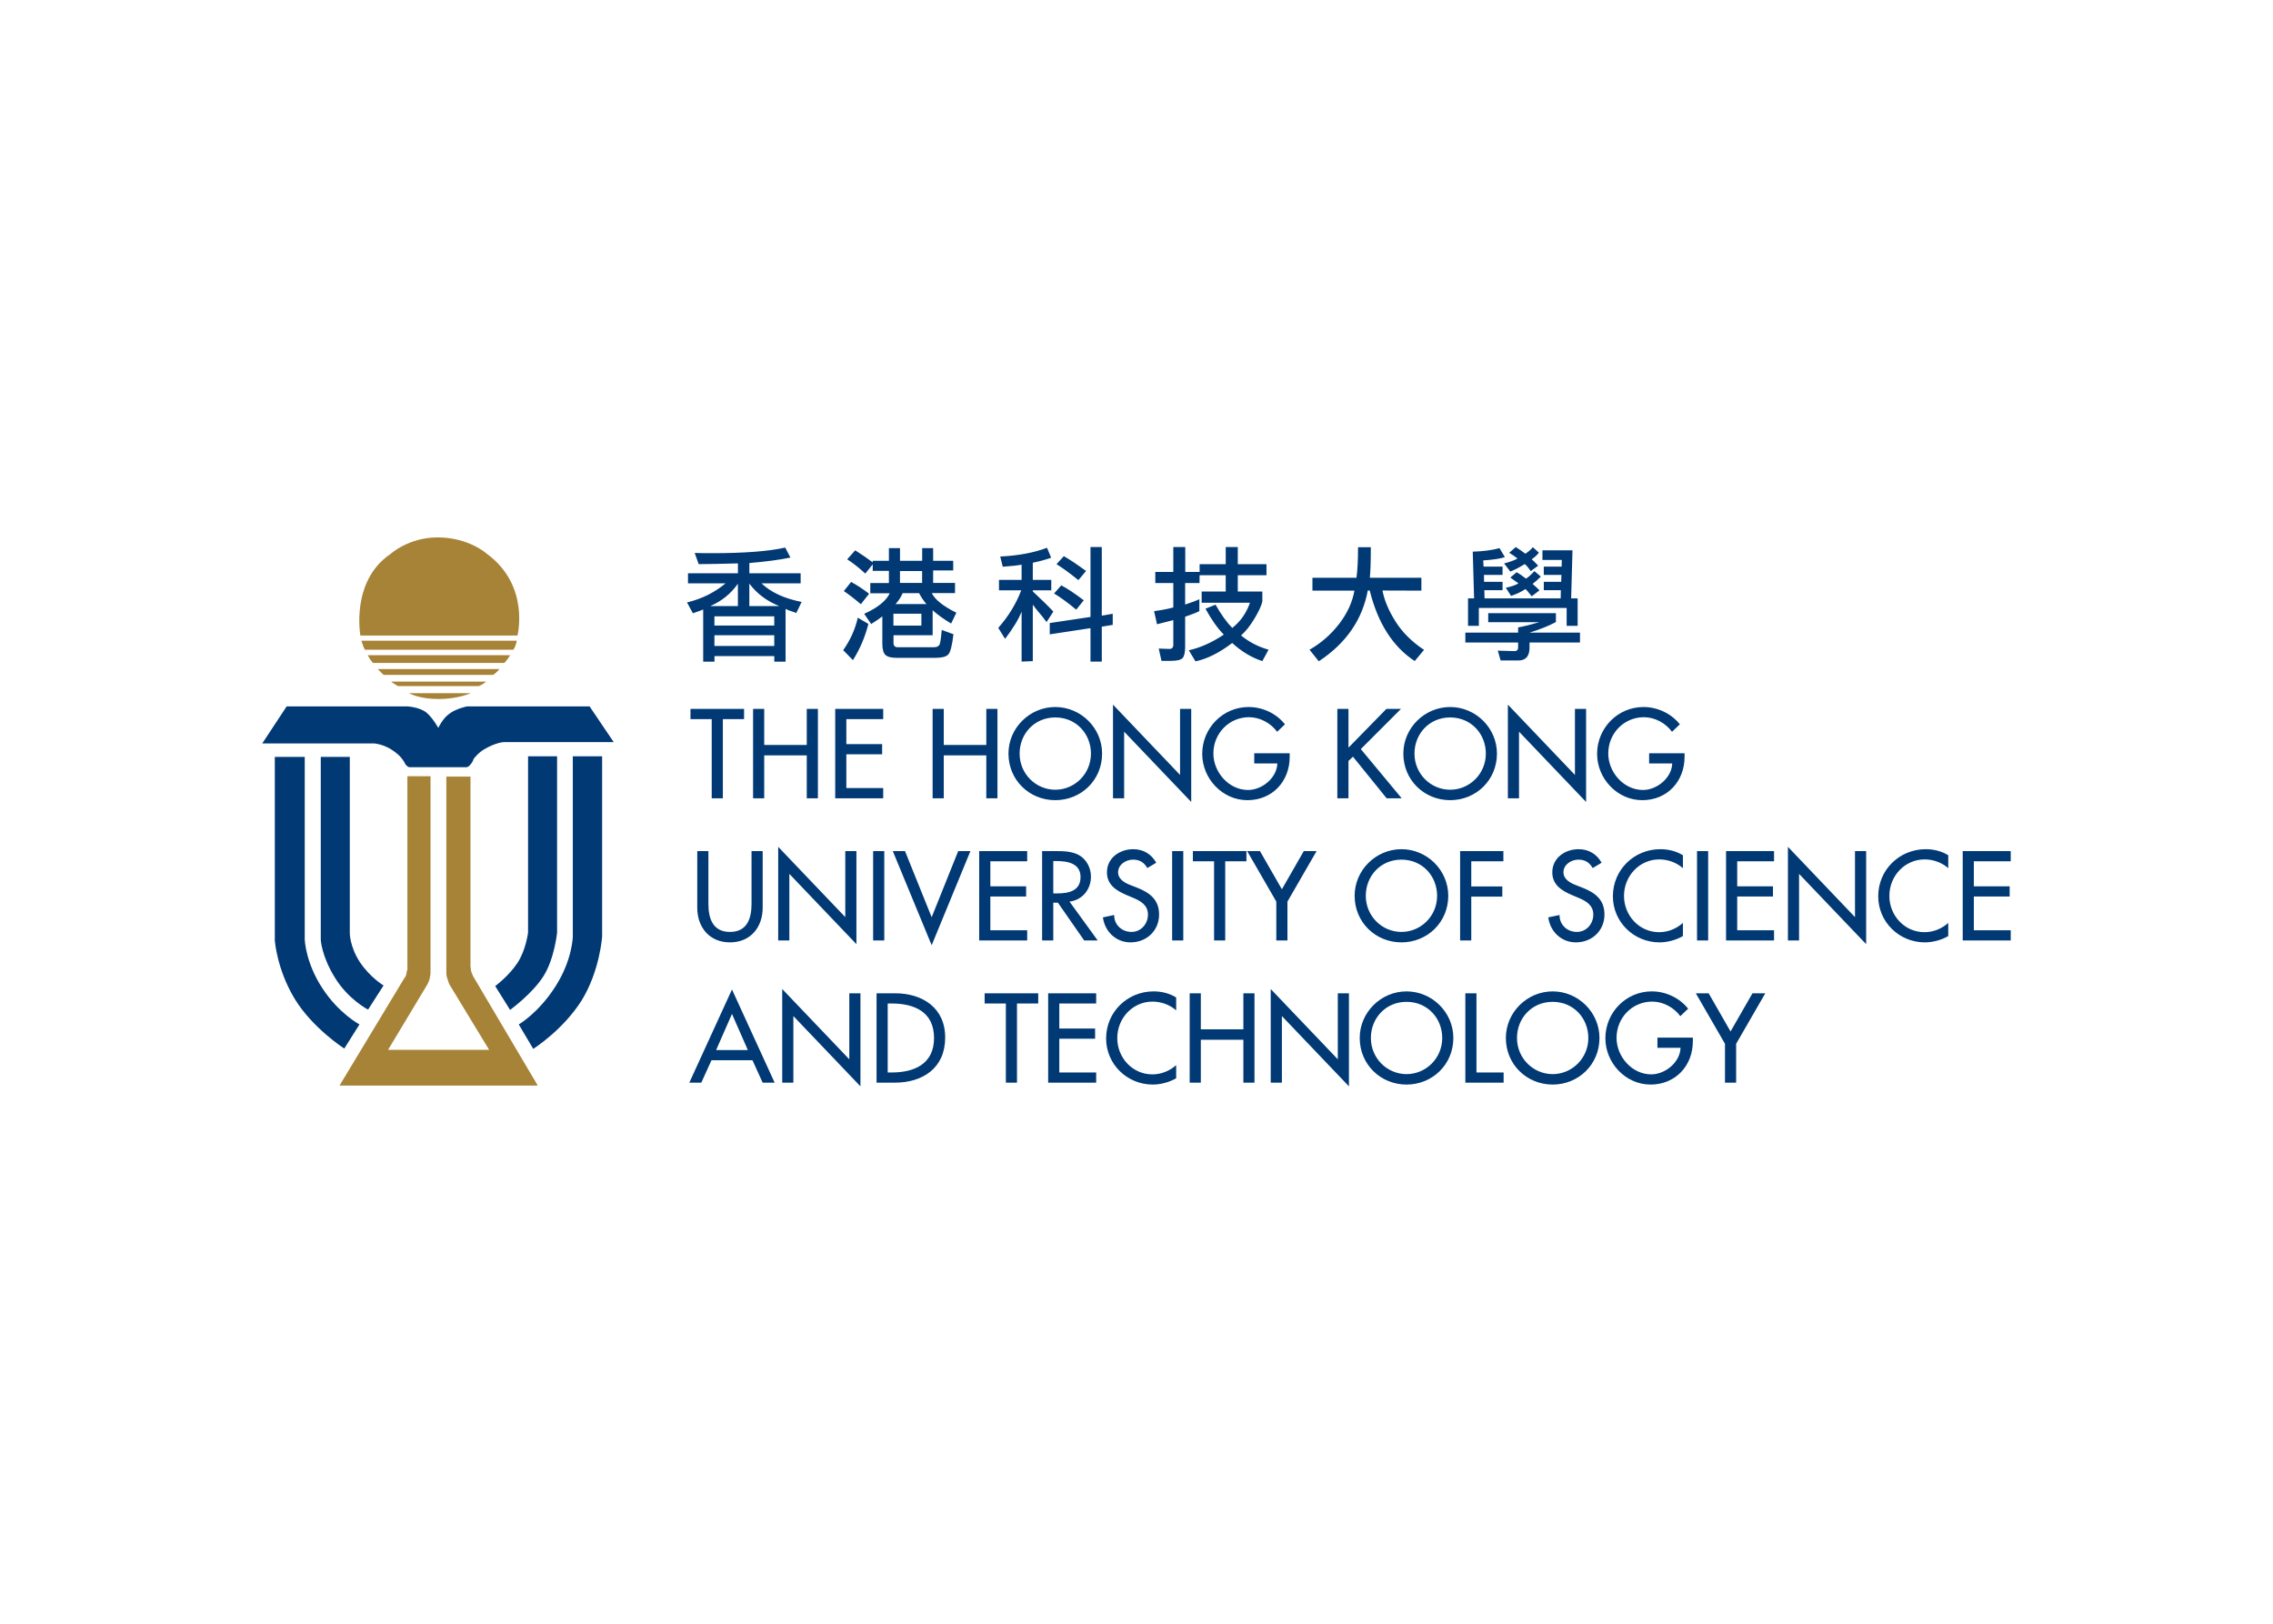
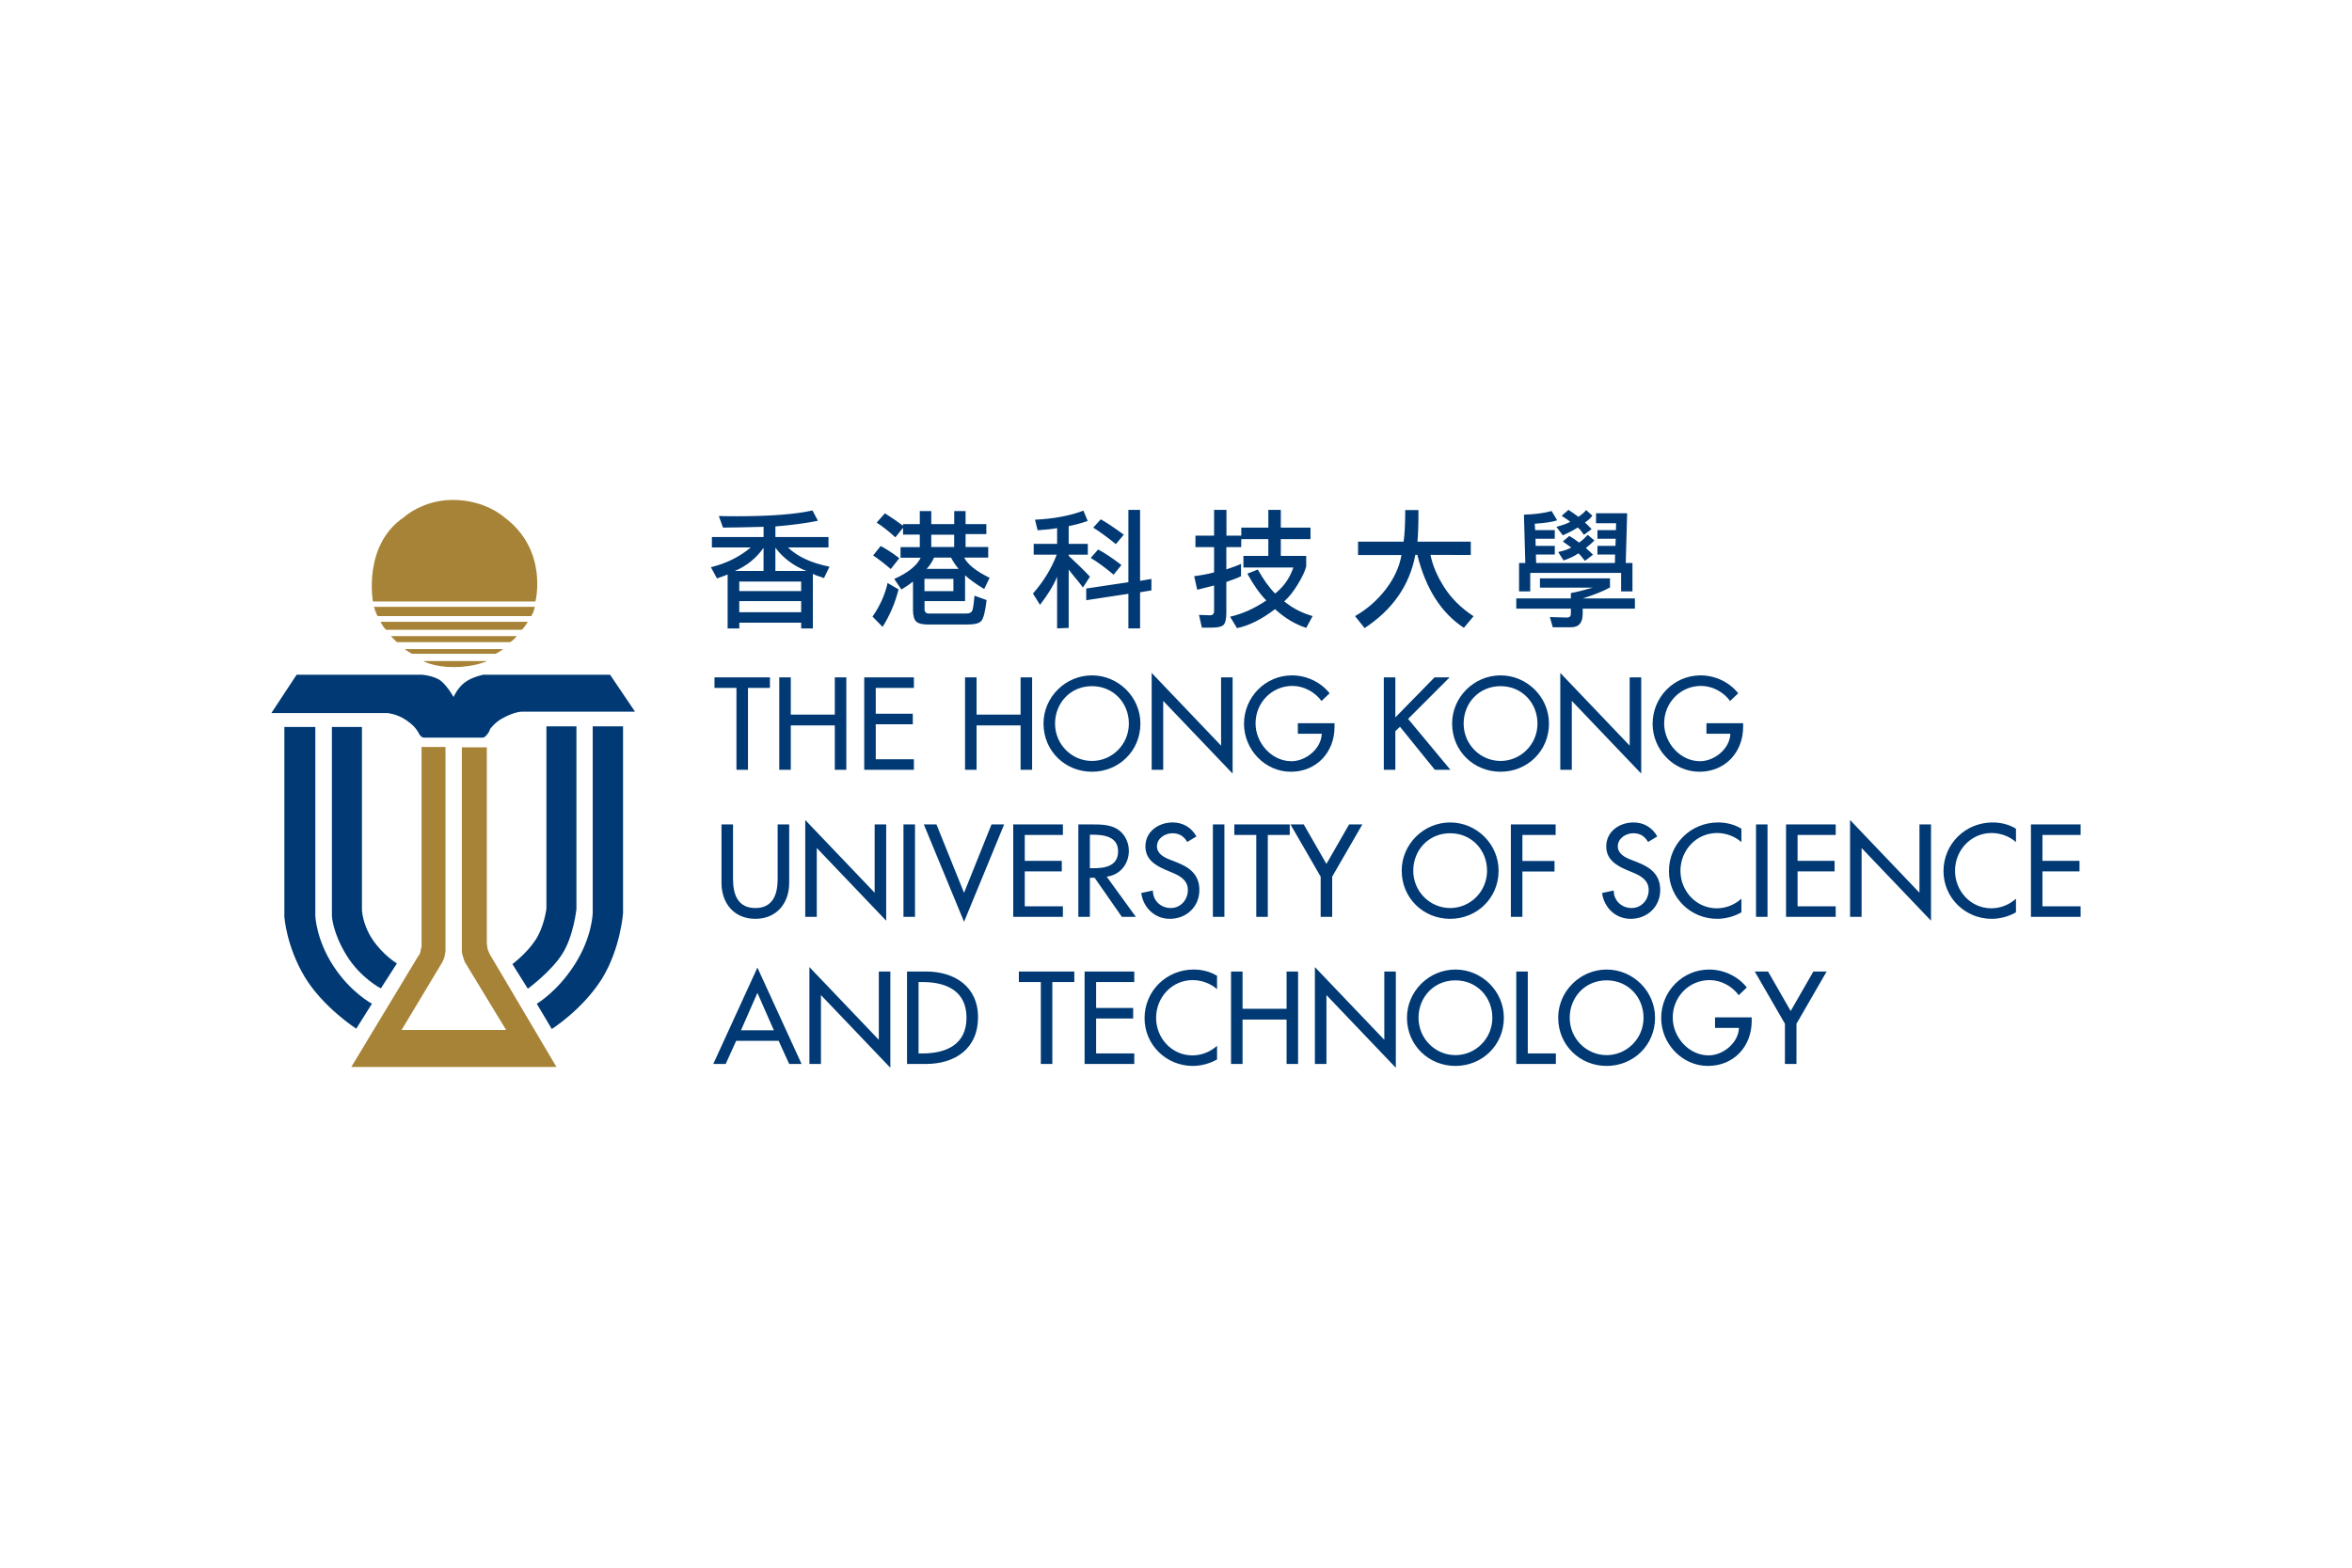
- <svg xmlns="http://www.w3.org/2000/svg" height="1000" width="1400" viewBox="-46.268 -24.208 400.99 145.248">
+ <svg xmlns="http://www.w3.org/2000/svg" height="1600" width="2400" viewBox="-46.268 -24.208 400.99 145.248">
  <path d="M44.283 19.817c.457-.571.617-1.592.617-1.592H17.485s.339 1.131.625 1.592zm-1.593 2.326c.51-.454 1.029-1.363 1.029-1.363H18.616s.282.682.911 1.363zm-1.98 2.104c.621-.339 1.131-1.025 1.131-1.025H20.38s.511.571 1.016 1.025zm-2.506 1.987c.621-.233 1.307-.799 1.307-.799H22.769s0 .123 1.188.799zm-12.321 1.245s1.763 1.03 5.225 1.03c3.466 0 5.674-1.03 5.674-1.03z" fill="#A78337" />
  <path d="M25.601 29.81s2.103.11 3.344 1.075c1.196 1.027 2.106 2.726 2.106 2.726s.739-1.637 1.935-2.493c1.188-.916 3.123-1.308 3.123-1.308h21.633L62 36.113H42.576s-1.36.055-3.405 1.255c-1.082.615-1.882 1.696-1.882 1.696s-.159.512-.392.79c-.229.29-.4.521-.677.627-.29.123-.229.055-.229.055H25.883s-.409-.161-.621-.51c-.229-.339-.061-.222-.285-.5-.171-.282-.572-1.028-2.103-2.048-1.588-1.033-3.124-1.136-3.124-1.136H0l4.303-6.532z" fill="#003974" />
  <path d="M10.321 38.722V70.97s.115 2.85 2.502 6.704c2.384 3.861 5.842 5.625 5.842 5.625l2.73-4.258s-2.379-1.425-4.2-4.152c-1.755-2.718-1.755-5.054-1.755-5.054V38.722zm36.57-.111V69.72s-.396 3.127-1.874 5.34c-1.478 2.271-3.923 4.09-3.923 4.09l2.625 4.198s3.968-2.891 5.895-5.961c1.935-3.062 2.396-7.667 2.396-7.667V38.611z" fill="#003974" />
  <path d="M2.213 38.722v32.367s.335 5.001 3.454 10.222c3.135 5.217 8.802 8.855 8.802 8.855l2.674-4.255s-3.637-1.931-6.528-6.368c-2.964-4.482-3.123-8.573-3.123-8.573V38.722z" fill="#003974" />
  <path d="M25.601 42.128v34.183s-.126.117-.167.62c-.061.518-.4.861-.4.861l-11.41 18.905h34.978l-11.418-19.31-.338-.857-.115-.902V42.189h-4.258v34.7s0 .499.171.903c.106.399.343 1.017.343 1.017l7.034 11.581H22.192l6.924-11.524s.229-.396.4-.964c.118-.514.167-1.013.167-1.013V42.128z" fill="#A78337" />
  <path d="M54.783 38.611V70.41s-.049 4.087-3.062 8.799c-3.008 4.718-6.475 6.702-6.475 6.702l2.56 4.312s5.217-3.294 8.516-8.516c3.237-5.226 3.633-11.297 3.633-11.297V38.611z" fill="#003974" />
  <path d="M17.31 17.315s-1.755-9.59 5.283-14.367c0 0 3.18-2.948 8.34-2.948 5.515 0 8.688 2.892 8.688 2.892 7.667 5.616 5.397 14.423 5.397 14.423z" fill="#A78337" />
  <path d="M92.318 12.608v9.311h-1.992v-.986H79.779v.986h-1.995v-9.202c-.355.157-.963.38-1.82.666l-1.031-1.909c2.602-.629 4.868-1.752 6.797-3.368h-6.626v-1.78h8.812v-1.74c-3.217.085-5.524.131-6.924.131l-.708-1.974c.814.029 1.823.042 3.023.042 5.703 0 10.018-.328 12.948-.988l.922 1.76c-1.945.4-4.36.723-7.247.966v1.802h9.048v1.78h-6.905c1.629 1.572 3.988 2.666 7.077 3.282l-.945 1.952c-.285-.131-.6-.245-.943-.343-.342-.102-.658-.229-.944-.388zm-13.3-.491h4.891V8.169c-1.245 1.773-2.875 3.087-4.891 3.948zm11.304 1.8H79.769v1.63h10.553zM79.769 19.15h10.553v-1.889H79.769zm6.156-11.002v3.968h5.297c-2.188-.86-3.954-2.182-5.297-3.968zm21 7.109c-.585 2.319-1.494 4.449-2.723 6.393l-1.717-1.759c1.26-1.786 2.117-3.695 2.574-5.725zm-1.329-3.474c-1.159-.985-2.159-1.757-3.002-2.314l1.286-1.61c1.017.544 2.074 1.238 3.174 2.079zm2.097-7.656h2.854V1.896h1.959v2.232h3.911V1.896h1.935v2.232h3.539v1.694h-3.539v2.209h3.86v1.8h-4.097c.571 1.16 2.017 2.311 4.333 3.454l-.923 1.909c-1.315-.787-2.403-1.566-3.259-2.338v4.397h-6.906v1.372c0 .5.251.751.751.751h6.369c.6 0 .957-.222 1.071-.666.115-.457.223-1.25.323-2.38l2.06.751c-.229 1.987-.537 3.181-.923 3.581-.372.388-1.108.58-2.208.58h-6.948c-.916 0-1.56-.171-1.931-.514-.356-.357-.535-1.022-.535-1.994v-4.805c-.359.299-1.016.751-1.973 1.352l-1.224-1.803c2.374-1.071 3.875-2.279 4.503-3.625h-3.431v-1.8h3.282V5.907h-2.854V4.749l-1.309 1.629c-1.172-1.071-2.237-1.908-3.195-2.508l1.415-1.588c1.217.773 2.246 1.479 3.089 2.124v-.279zm3.651 9.33v2.103h4.934v-2.103zm1.631-3.625c-.316.731-.736 1.375-1.266 1.931h5.468c-.471-.528-.908-1.171-1.308-1.931zm-.473-3.903v2.102h3.905V5.929zM133.96 4.81c-.756.144-1.864.266-3.325.364l-.449-1.8c3.202-.156 5.954-.671 8.256-1.544l.729 1.76c-1.029.356-2.109.65-3.238.879v3.025h3.259v1.844h-3.259v.193c1.6 1.486 2.809 2.674 3.625 3.56l-1.201 1.845c-.431-.6-.857-1.143-1.288-1.63-.373-.443-.751-.922-1.136-1.437v9.953l-1.974.085V13.09c-.542 1.372-1.516 2.975-2.917 4.805l-1.202-1.931c1.802-2.046 3.153-4.254 4.053-6.627h-3.925V7.493h3.99V4.81zm4.963 12.292v-1.995l7.186-1.074V1.7h1.993v12.099l1.932-.323v1.953l-1.932.321v6.156h-1.993v-5.898zm4.669-4.355c-1.473-1.229-2.774-2.18-3.903-2.854l1.266-1.437c1.071.559 2.394 1.437 3.969 2.64zm.385-5.213c-1.585-1.271-2.874-2.208-3.86-2.809l1.287-1.416c.931.517 2.238 1.388 3.925 2.616zm21.363.517h-2.531v3.793c1.144-.372 1.98-.686 2.506-.943v2.102c-.44.244-1.277.572-2.506.987v5.255c0 1.015-.146 1.686-.433 2.017-.302.343-.979.514-2.041.514h-1.698l-.49-2.168 1.862.066c.474 0 .71-.237.71-.708v-4.375c-1.217.314-2.173.558-2.874.729l-.517-2.318c1.243-.156 2.373-.371 3.391-.642V8.051h-3.175V6.096h3.175V1.7h2.11v4.396h2.531V4.725h4.609V1.7h2.126v3.025h5.063v1.952h-5.063v2.874h4.332v1.78c-.188.774-.657 1.78-1.412 3.025-.747 1.245-1.527 2.225-2.343 2.939 1.433 1.172 3.044 2.009 4.85 2.509l-1.095 2.017c-1.887-.615-3.658-1.681-5.319-3.196-2.258 1.728-4.417 2.81-6.479 3.239l-1.176-1.951c2.058-.459 4.114-1.38 6.173-2.768-1.099-1.115-2.181-2.638-3.233-4.568l1.78-.708c.983 1.745 1.967 3.111 2.955 4.096 1.462-1.157 2.498-2.638 3.111-4.439h-8.517V9.55h4.246V6.676h-4.609zm32.28 1.318c.331 1.745 1.103 3.573 2.315 5.491 1.217 1.916 2.891 3.574 5.021 4.977l-1.648 1.973c-3.862-2.531-6.507-6.679-7.937-12.44h-.343c-.96 5.162-3.841 9.321-8.646 12.484l-1.629-2.04c2.028-1.157 3.776-2.68 5.233-4.568 1.441-1.886 2.339-3.837 2.683-5.854h-7.402V7.117h7.766c.184-1.302.277-3.095.277-5.384h2.254c0 2.46-.058 4.254-.172 5.384h9.092v2.274zm30.597 4.001v1.564c-1.257.672-2.809 1.294-4.653 1.866h8.9v1.737h-8.9v.879c0 1.53-.653 2.295-1.952 2.295h-3.15l-.495-1.736 2.936.085c.433 0 .646-.215.646-.644v-.879h-9.309V16.8h9.309v-.923c.988-.171 2.237-.477 3.756-.922h-9.03V13.37zm1.896-.923H214.62V15.6h-1.906v-4.847h1.069l-.237-8.237c1.861-.057 3.438-.266 4.72-.622l.947 1.585c-.801.273-2.074.465-3.821.58l.065 1.094h3.347v1.46h-3.282l.021 1.222h3.262v1.48h-3.217l.041 1.437h13.432l.024-1.437h-3.005v-1.48h3.07l.041-1.222h-3.111v-1.46h3.151l.025-1.18h-3.414V2.279h5.3l-.237 8.474h1.144V15.6h-1.935v-3.153zm-7.431-7.722c-.711.457-1.551.895-2.507 1.31l-1.095-1.438c1.201-.329 1.989-.623 2.36-.88-.358-.286-.845-.62-1.462-1.008l1.16-1.008c.56.359 1.127.751 1.697 1.18.613-.414 1.05-.8 1.308-1.157l1.068.965c-.31.429-.734.815-1.265 1.158.285.257.669.637 1.14 1.136l-1.311.966c-.57-.816-.934-1.224-1.093-1.224zm.131 4.397c-.657.457-1.494.857-2.507 1.2l-.923-1.437c.984-.212 1.73-.471 2.229-.772-.285-.213-.767-.556-1.437-1.028l1.114-.943c.274.184.523.343.752.472.273.185.571.406.901.663.425-.269.923-.714 1.479-1.328l1.135.965c-.526.529-1.013.958-1.453 1.286.412.359.82.737 1.221 1.138l-1.376 1.05c-.654-.844-1.037-1.266-1.135-1.266zM81.254 46.019h-1.965V32.053h-3.744v-1.798h9.451v1.798h-3.742zm14.802-9.408v-6.357h1.966v15.764h-1.966V38.45h-7.505v7.569h-1.964V30.254h1.964v6.357zm5.019-6.357h8.467v1.798h-6.503v4.412h6.315v1.797h-6.315v5.959h6.503v1.798h-8.467zm26.656 6.357v-6.357h1.965v15.764h-1.965V38.45h-7.505v7.569h-1.965V30.254h1.965v6.357zm20.427 1.524c0 4.685-3.7 8.218-8.259 8.218s-8.259-3.533-8.259-8.218c0-4.515 3.741-8.215 8.259-8.215 4.515 0 8.259 3.7 8.259 8.215zm-1.967 0c0-3.47-2.591-6.376-6.292-6.376-3.702 0-6.292 2.906-6.292 6.376 0 3.597 2.884 6.376 6.292 6.376 3.407.001 6.292-2.779 6.292-6.376zm3.89-8.634l11.83 12.398V30.254h1.969v16.413l-11.834-12.398v11.75h-1.965zm31.172 8.573v.627c0 4.328-3.054 7.652-7.463 7.652-4.412 0-7.969-3.805-7.969-8.174 0-4.538 3.643-8.259 8.173-8.259 2.45 0 4.875 1.107 6.422 3.054l-1.38 1.315c-1.131-1.547-3.032-2.572-4.956-2.572-3.531 0-6.29 2.864-6.29 6.397 0 3.306 2.718 6.441 6.123 6.441 2.449 0 5.078-2.114 5.164-4.683h-4.078v-1.798zm17.057-7.82h2.572l-7.087 7.087 7.213 8.677h-2.653l-5.94-7.338-.792.752v6.585h-1.967V30.254h1.967v6.835zm19.506 7.881c0 4.685-3.698 8.218-8.255 8.218s-8.259-3.533-8.259-8.218c0-4.515 3.744-8.215 8.259-8.215 4.515 0 8.255 3.7 8.255 8.215zm-1.96 0c0-3.47-2.596-6.376-6.295-6.376s-6.295 2.906-6.295 6.376c0 3.597 2.886 6.376 6.295 6.376 3.405.001 6.295-2.779 6.295-6.376zm3.887-8.634l11.831 12.398V30.254h1.967v16.413l-11.834-12.398v11.75h-1.964zm31.173 8.573v.627c0 4.328-3.055 7.652-7.463 7.652-4.417 0-7.969-3.805-7.969-8.174 0-4.538 3.637-8.259 8.173-8.259 2.45 0 4.875 1.107 6.422 3.054l-1.381 1.315c-1.13-1.547-3.033-2.572-4.955-2.572-3.531 0-6.292 2.864-6.292 6.397 0 3.306 2.72 6.441 6.124 6.441 2.445 0 5.079-2.114 5.164-4.683h-4.077v-1.798zM78.704 55.335v9.307c0 2.572.773 4.952 3.805 4.952s3.805-2.38 3.805-4.952v-9.307h1.966v9.977c0 3.47-2.153 6.124-5.771 6.124-3.617 0-5.771-2.654-5.771-6.124v-9.977zm12.314-.752l11.833 12.399V55.335h1.965V71.75L92.983 59.352v11.749h-1.966V54.583zm18.712 16.518h-1.966V55.335h1.966zm8.362-4.099l4.683-11.667h2.153l-6.836 16.603-6.858-16.603h2.154zm8.384-11.667h8.467v1.8h-6.501v4.413h6.314v1.796h-6.314v5.961h6.501v1.796h-8.467zm20.907 15.766h-2.384l-4.641-6.67h-.815v6.67h-1.966V55.335h2.384c1.402 0 2.905.024 4.161.734 1.316.771 2.068 2.257 2.068 3.764 0 2.254-1.505 4.14-3.783 4.409zm-7.84-8.299h.628c2.005 0 4.182-.381 4.182-2.888 0-2.465-2.344-2.824-4.286-2.824h-.523v5.712zm16.6-4.476c-.584-.983-1.338-1.485-2.53-1.485-1.255 0-2.634.857-2.634 2.236 0 1.238 1.213 1.883 2.196 2.259l1.129.44c2.235.878 3.908 2.11 3.908 4.743 0 2.867-2.215 4.916-5.037 4.916-2.552 0-4.537-1.883-4.872-4.409l1.985-.42c-.021 1.734 1.359 2.987 3.054 2.987 1.695 0 2.906-1.42 2.906-3.074 0-1.689-1.359-2.425-2.719-2.987l-1.087-.458c-1.797-.775-3.428-1.8-3.428-3.997 0-2.551 2.258-4.078 4.642-4.078 1.755 0 3.198.857 4.055 2.385zm6.335 12.775h-1.963V55.335h1.963zm7.401 0h-1.967V57.135h-3.74v-1.8h9.447v1.8h-3.74zm3.868-15.766h2.258l3.87 6.736 3.865-6.736h2.257l-5.143 8.907V71.1h-1.964v-6.858zm35.479 7.882c0 4.684-3.698 8.219-8.258 8.219-4.561 0-8.26-3.535-8.26-8.219 0-4.515 3.744-8.218 8.26-8.218 4.519 0 8.258 3.703 8.258 8.218zm-1.968 0c0-3.469-2.588-6.376-6.29-6.376-3.703 0-6.292 2.907-6.292 6.376 0 3.598 2.883 6.377 6.292 6.377 3.408 0 6.29-2.78 6.29-6.377zm6.026-6.082v4.43h5.476v1.8h-5.476v7.736h-1.967V55.335h7.634v1.8zm21.424 1.191c-.58-.983-1.335-1.485-2.526-1.485-1.254 0-2.634.857-2.634 2.236 0 1.238 1.213 1.883 2.196 2.259l1.127.44c2.237.878 3.911 2.11 3.911 4.743 0 2.867-2.217 4.916-5.038 4.916-2.555 0-4.539-1.883-4.874-4.409l1.988-.42c-.021 1.734 1.359 2.987 3.049 2.987 1.699 0 2.907-1.42 2.907-3.074 0-1.689-1.355-2.425-2.719-2.987l-1.087-.458c-1.795-.775-3.428-1.8-3.428-3.997 0-2.551 2.262-4.078 4.646-4.078 1.756 0 3.196.857 4.054 2.385zm15.914.021c-1.127-1.004-2.677-1.547-4.16-1.547-3.531 0-6.233 2.948-6.233 6.438 0 3.455 2.679 6.401 6.189 6.401 1.551 0 3.033-.587 4.204-1.633v2.319c-1.212.71-2.76 1.11-4.14 1.11-4.494 0-8.214-3.576-8.214-8.132 0-4.662 3.74-8.305 8.382-8.305 1.38 0 2.78.336 3.972 1.07zm4.454 12.754h-1.963V55.335h1.963zm3.156-15.766h8.467v1.8H260.2v4.413h6.311v1.796H260.2v5.961h6.499v1.796h-8.467zm10.916-.752l11.831 12.399V55.335h1.968V71.75l-11.835-12.398v11.749h-1.964zm28.283 3.764c-1.127-1.004-2.675-1.547-4.156-1.547-3.535 0-6.233 2.948-6.233 6.438 0 3.455 2.674 6.401 6.188 6.401 1.547 0 3.033-.587 4.201-1.633v2.319c-1.209.71-2.759 1.11-4.14 1.11-4.491 0-8.214-3.576-8.214-8.132 0-4.662 3.739-8.305 8.386-8.305 1.38 0 2.776.336 3.968 1.07zm2.552-3.012h8.471v1.8h-6.507v4.413h6.318v1.796h-6.318v5.961h6.507v1.796h-8.471zM79.247 92.231l-1.796 3.952h-2.114l7.526-16.436 7.528 16.436h-2.113l-1.798-3.952zm3.616-8.172l-2.8 6.377h5.603zm8.865-4.394l11.833 12.398V80.417h1.966v16.415L93.694 84.434v11.75h-1.966zm16.642.752h3.262c4.83 0 8.845 2.556 8.845 7.802 0 5.372-3.931 7.965-8.908 7.965h-3.199zm1.966 13.97h.69c4.015 0 7.485-1.506 7.485-6.087 0-4.601-3.47-6.083-7.485-6.083h-.69zm22.808 1.797h-1.962V82.217h-3.745v-1.8h9.452v1.8h-3.745zm5.5-15.767h8.468v1.8h-6.503v4.414h6.314v1.796h-6.314v5.96h6.503v1.797h-8.468zm22.581 3.013c-1.131-1.005-2.679-1.547-4.162-1.547-3.533 0-6.229 2.947-6.229 6.438 0 3.453 2.675 6.401 6.187 6.401 1.546 0 3.032-.589 4.204-1.633v2.318c-1.216.71-2.759 1.11-4.143 1.11-4.492 0-8.215-3.576-8.215-8.133 0-4.661 3.741-8.303 8.383-8.303 1.378 0 2.782.335 3.975 1.07zm11.856 3.346v-6.359h1.96v15.767h-1.96v-7.569h-7.507v7.569h-1.964V80.417h1.964v6.359zm4.825-7.111l11.836 12.398V80.417h1.963v16.415l-11.83-12.398v11.75h-1.969zm32.218 8.635c0 4.683-3.698 8.218-8.259 8.218-4.556 0-8.259-3.535-8.259-8.218 0-4.516 3.743-8.218 8.259-8.218 4.52 0 8.259 3.702 8.259 8.218zm-1.962 0c0-3.47-2.593-6.376-6.296-6.376-3.698 0-6.291 2.906-6.291 6.376 0 3.597 2.882 6.377 6.291 6.377 3.408 0 6.296-2.781 6.296-6.377zm6.041 6.087h4.789v1.797h-6.753V80.417h1.964zm21.698-6.087c0 4.683-3.698 8.218-8.255 8.218-4.556 0-8.258-3.535-8.258-8.218 0-4.516 3.743-8.218 8.258-8.218 4.516 0 8.255 3.702 8.255 8.218zm-1.964 0c0-3.47-2.592-6.376-6.291-6.376-3.703 0-6.295 2.906-6.295 6.376 0 3.597 2.887 6.377 6.295 6.377 3.405 0 6.291-2.781 6.291-6.377zm18.44-.061v.628c0 4.327-3.054 7.65-7.463 7.65-4.409 0-7.969-3.805-7.969-8.173 0-4.54 3.642-8.263 8.178-8.263 2.445 0 4.87 1.111 6.422 3.054l-1.381 1.318c-1.131-1.548-3.037-2.571-4.955-2.571-3.536 0-6.295 2.861-6.295 6.396 0 3.307 2.718 6.442 6.122 6.442 2.45 0 5.084-2.115 5.169-4.687h-4.078v-1.796h6.25zm.523-7.822h2.262l3.862 6.735 3.87-6.735h2.262l-5.145 8.908v6.858h-1.967v-6.858z" fill="#003974" />
</svg>
